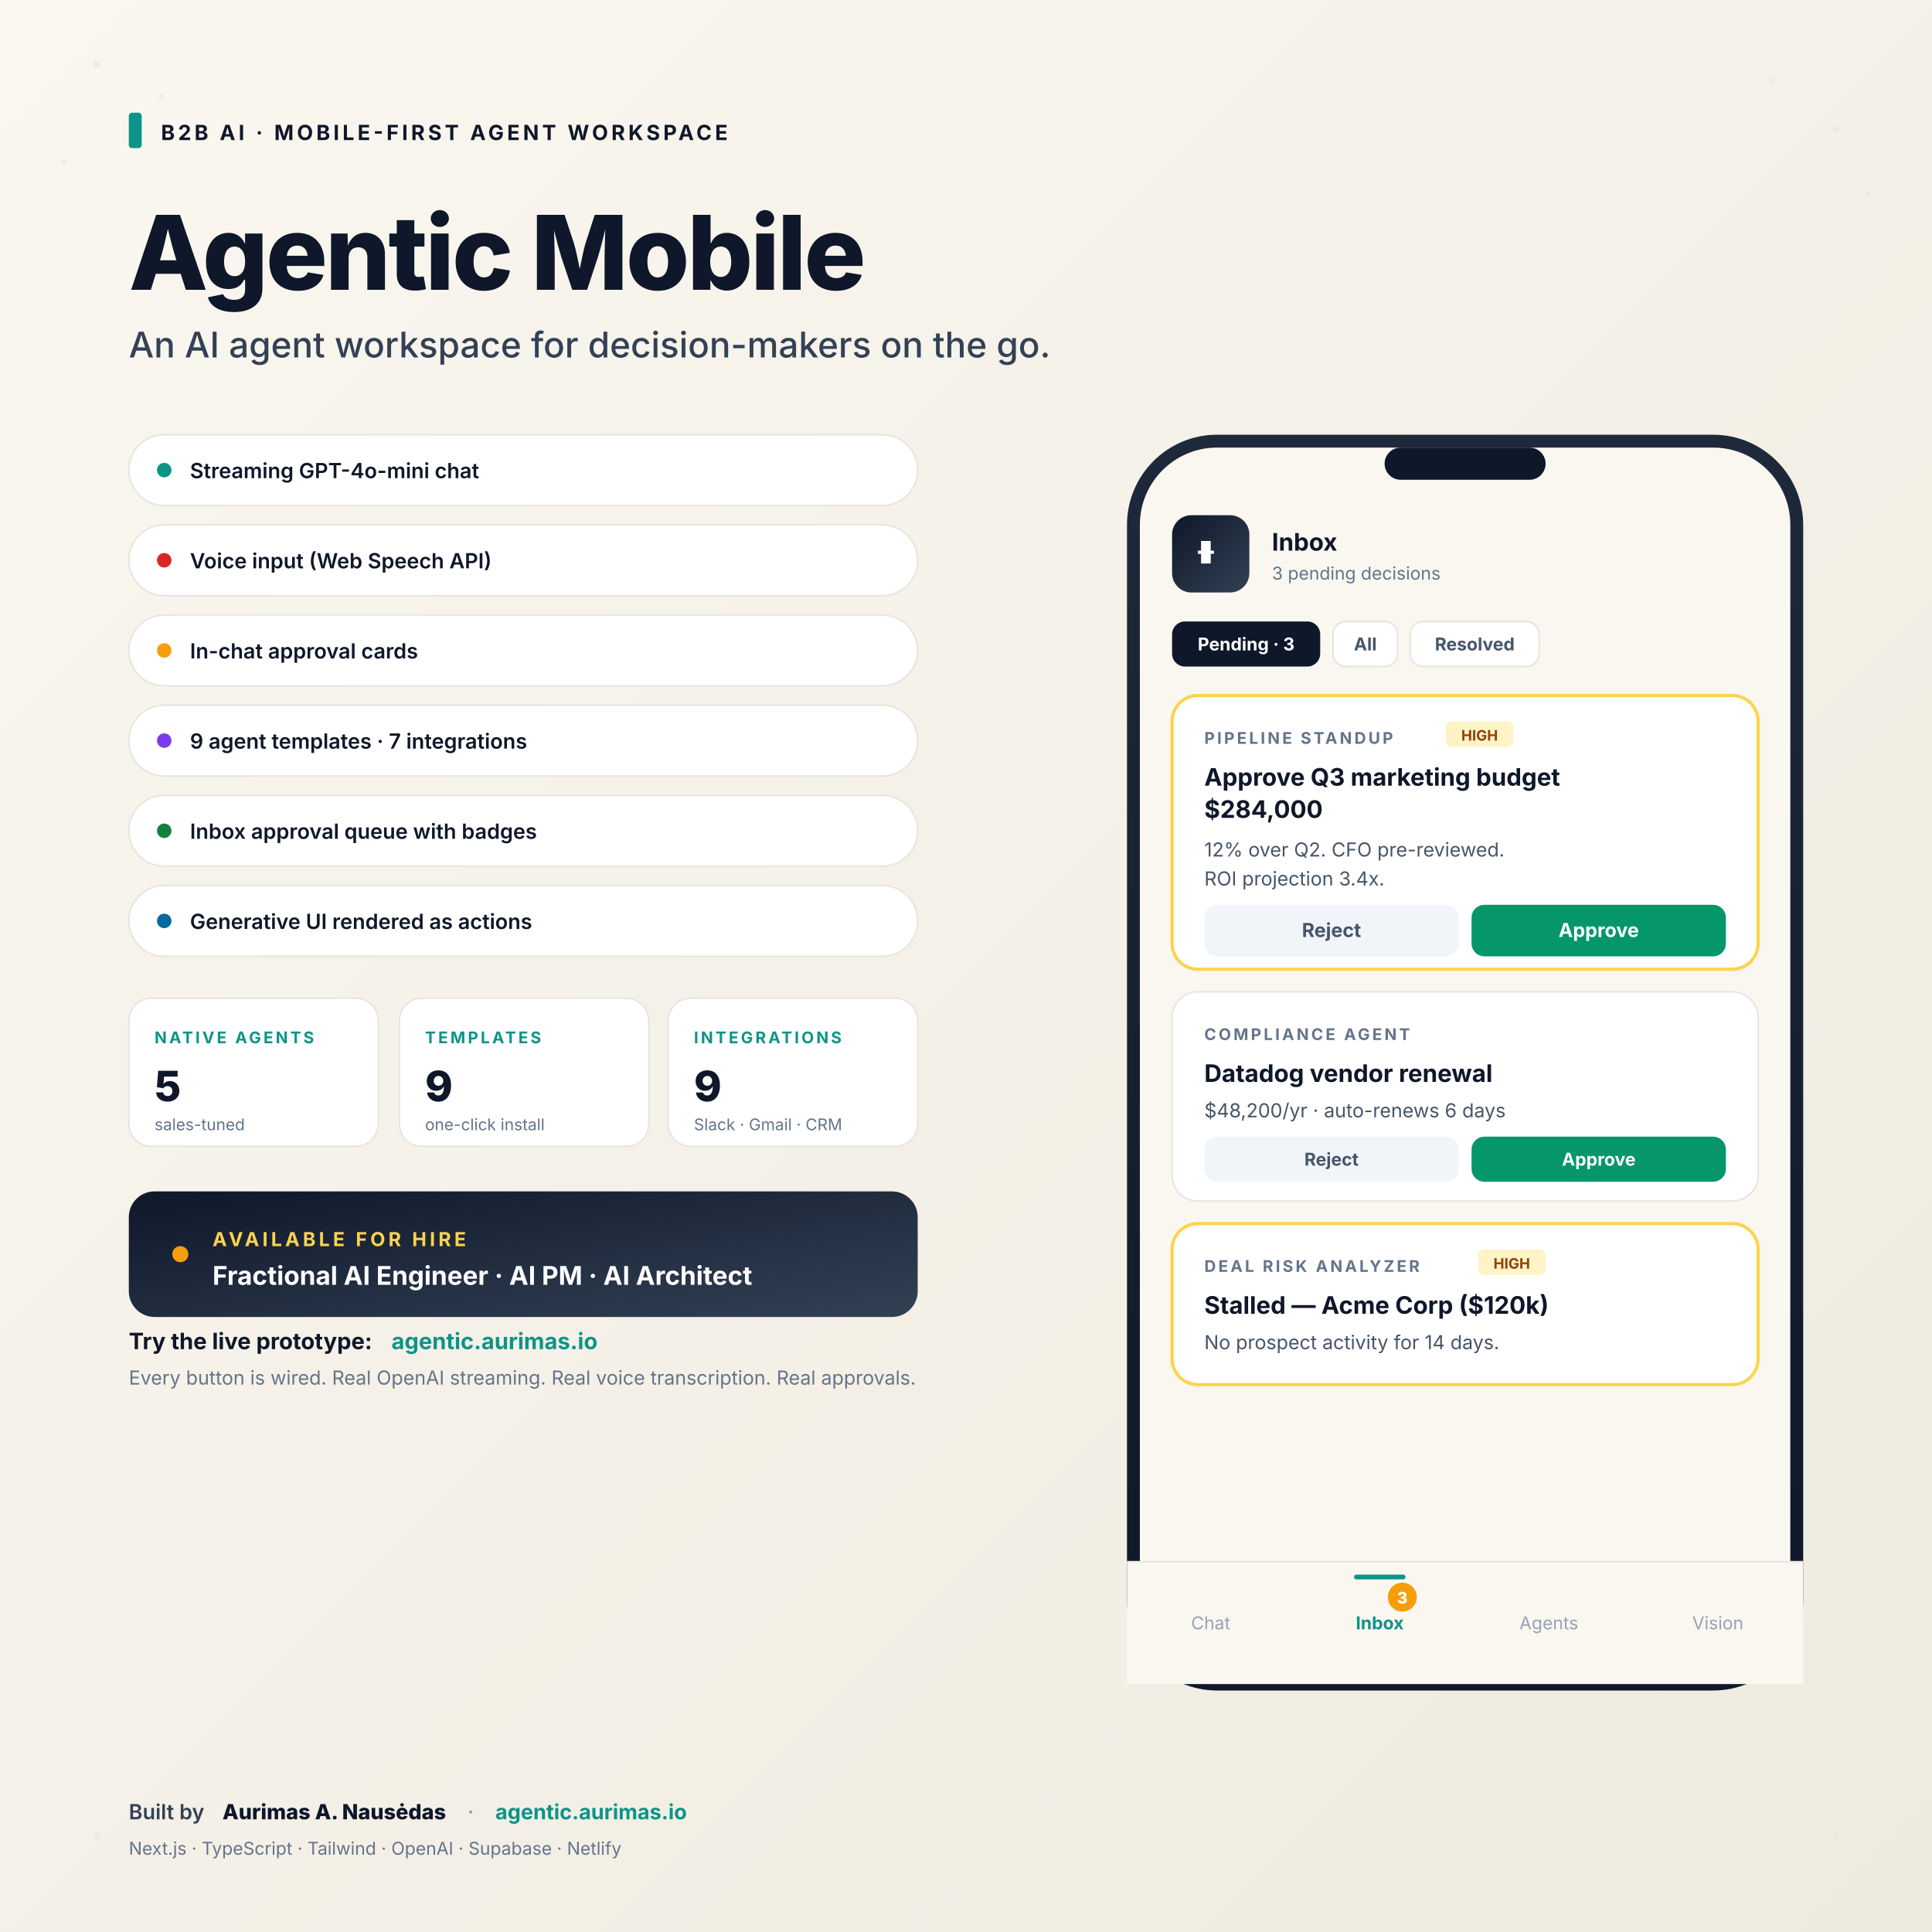
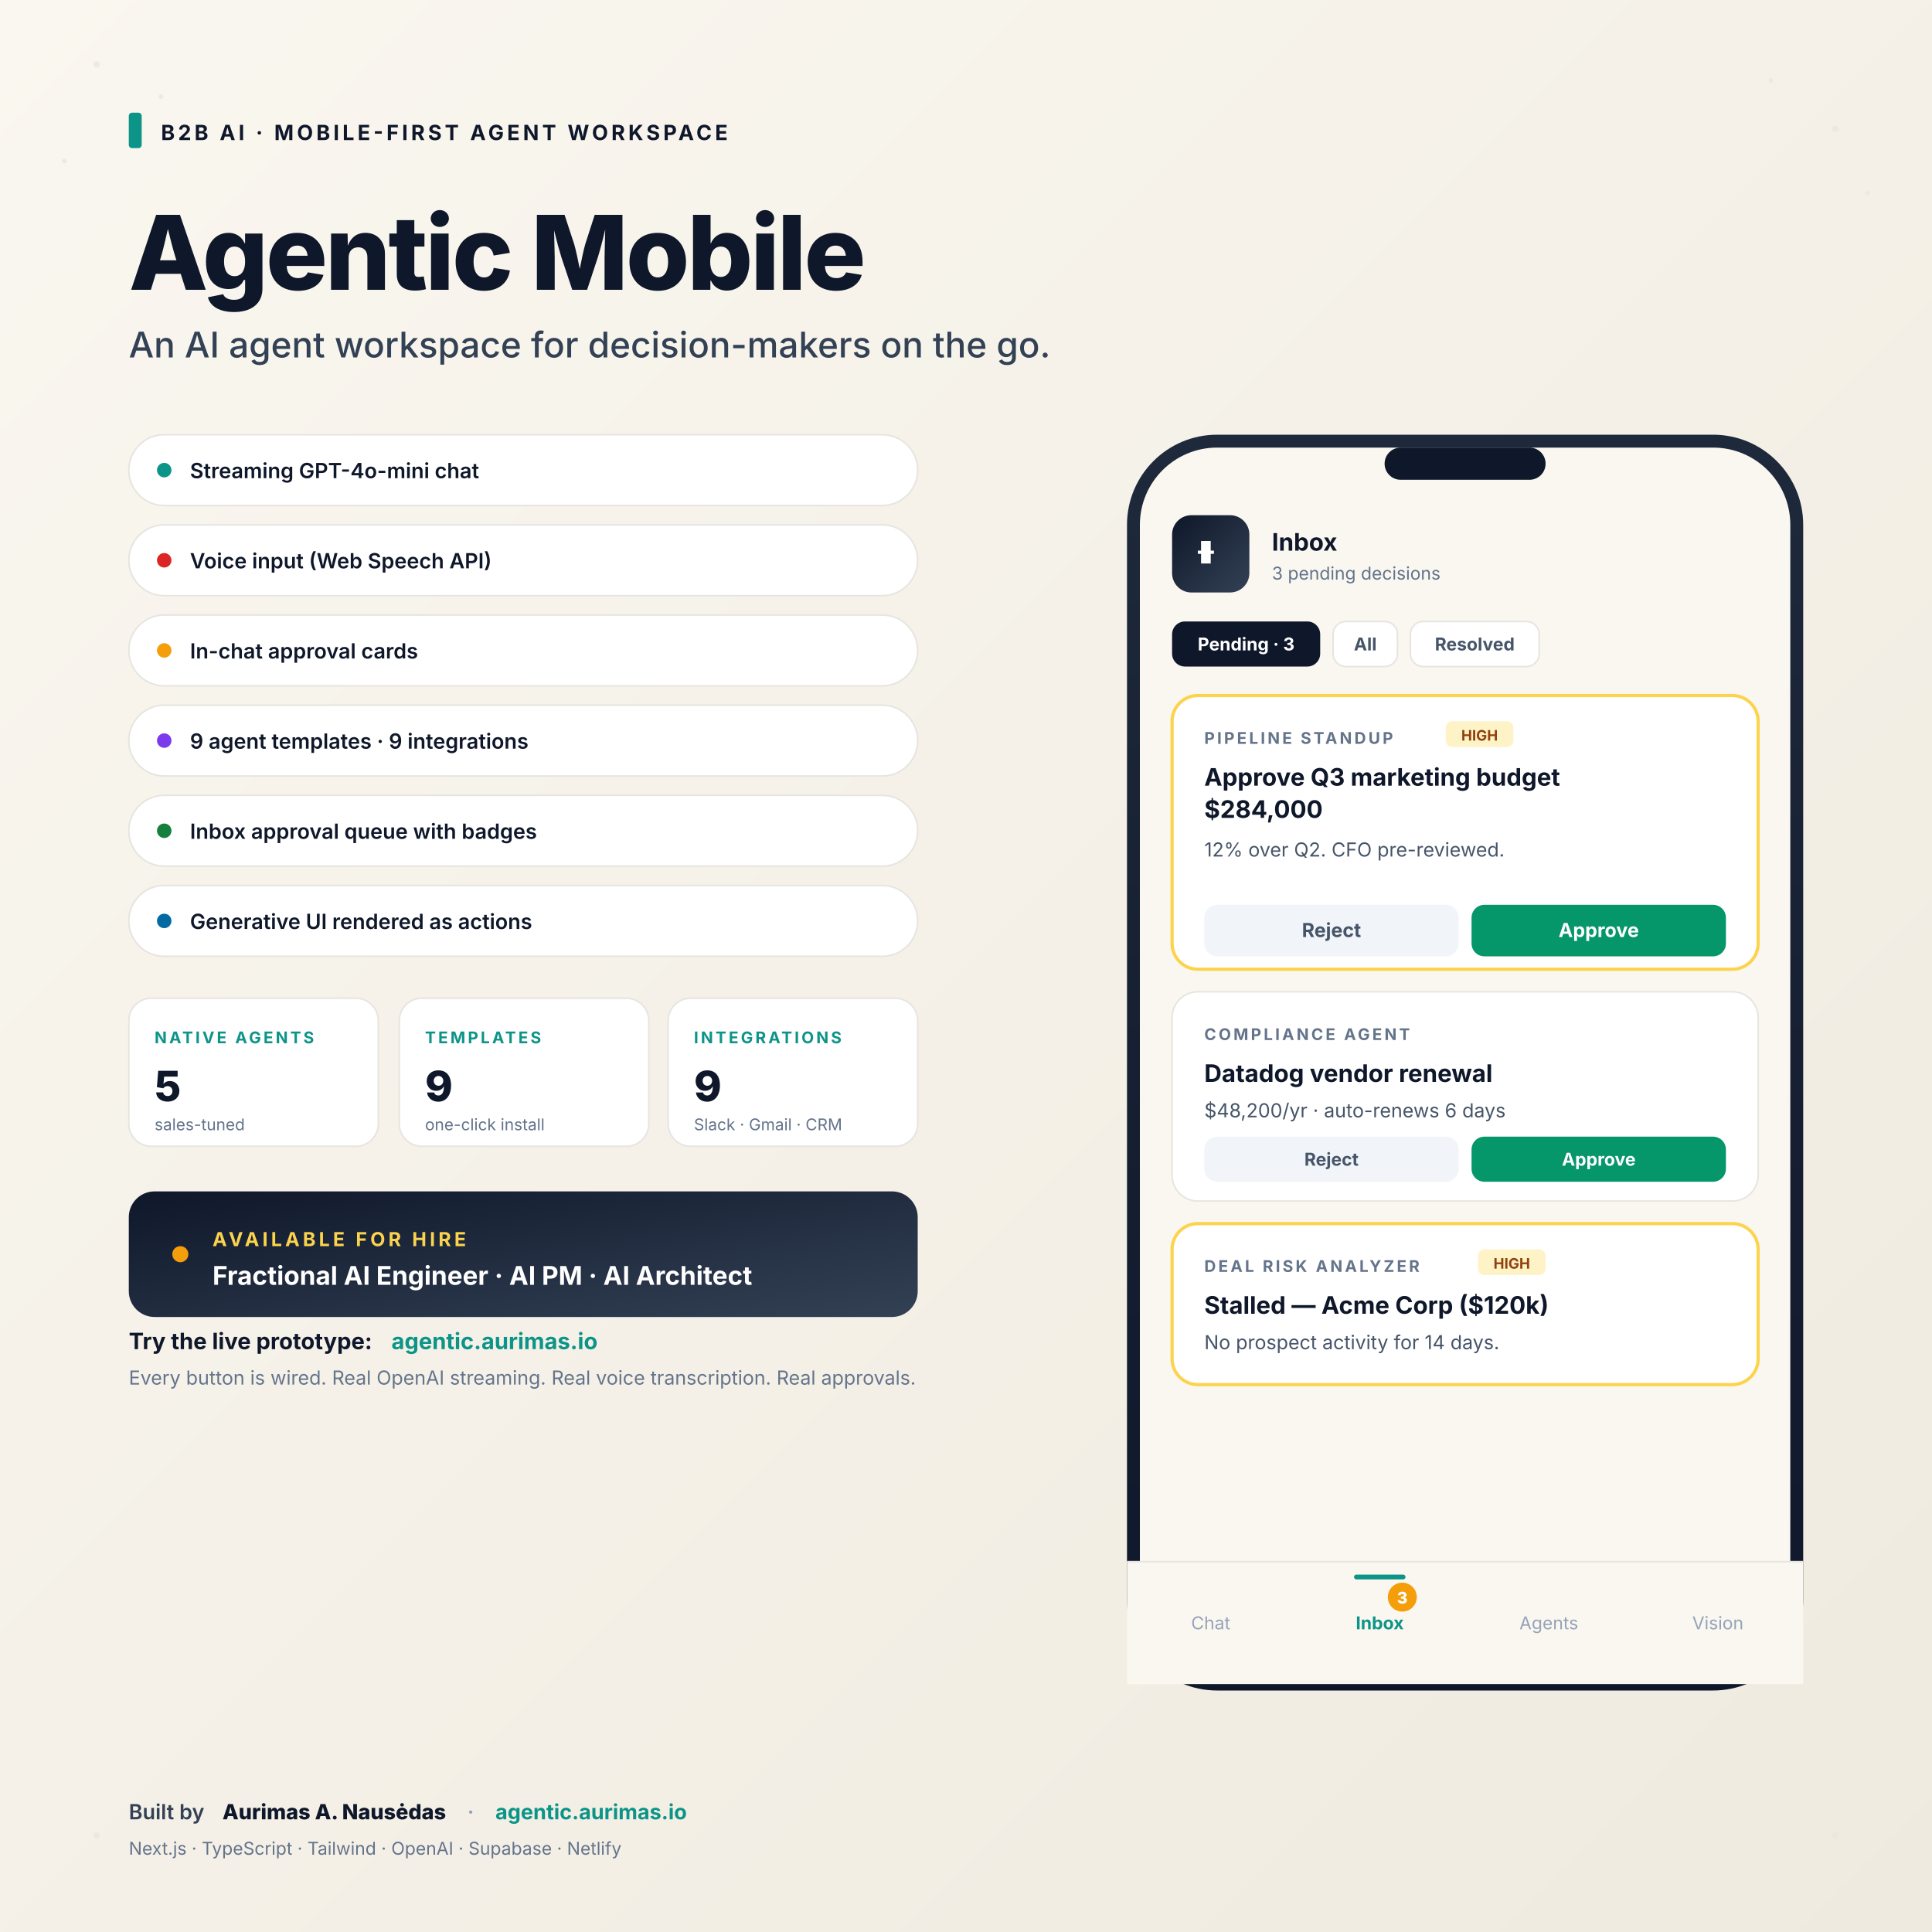
<svg xmlns="http://www.w3.org/2000/svg" viewBox="0 0 1200 1200" width="1200" height="1200" role="img" aria-label="Agentic Mobile — B2B AI Agent Workspace">
  <defs>
    <linearGradient id="bg" x1="0" y1="0" x2="1" y2="1">
      <stop offset="0%" stop-color="#FAF7F0" />
      <stop offset="100%" stop-color="#EFEADF" />
    </linearGradient>
    <linearGradient id="dark" x1="0" y1="0" x2="1" y2="1">
      <stop offset="0%" stop-color="#0F172A" />
      <stop offset="100%" stop-color="#334155" />
    </linearGradient>
    <linearGradient id="phone" x1="0" y1="0" x2="0" y2="1">
      <stop offset="0%" stop-color="#1E293B" />
      <stop offset="100%" stop-color="#0F172A" />
    </linearGradient>
  </defs>
  <rect width="1200" height="1200" fill="url(#bg)" />
  <g fill="#E7E5E0" opacity="0.7">
    <circle cx="60" cy="40" r="2" />
    <circle cx="100" cy="60" r="1.5" />
    <circle cx="40" cy="100" r="1.5" />
    <circle cx="1140" cy="80" r="2" />
    <circle cx="1100" cy="50" r="1.5" />
    <circle cx="1160" cy="120" r="1.5" />
    <circle cx="60" cy="1140" r="2" />
    <circle cx="1140" cy="1140" r="2" />
  </g>
  <g transform="translate(80 70)">
    <rect width="8" height="22" rx="2" fill="#0D9488" />
    <text x="20" y="17" font-family="Inter, system-ui, sans-serif" font-size="13" font-weight="700" fill="#0F172A" letter-spacing="2">B2B AI · MOBILE-FIRST AGENT WORKSPACE</text>
  </g>
  <text x="80" y="180" font-family="Inter, system-ui, sans-serif" font-size="64" font-weight="800" fill="#0F172A" letter-spacing="-1.5">Agentic Mobile</text>
  <text x="80" y="222" font-family="Inter, system-ui, sans-serif" font-size="22" font-weight="500" fill="#334155">An AI agent workspace for decision-makers on the go.</text>
  <g transform="translate(80 270)" font-family="Inter, system-ui, sans-serif" font-size="13" font-weight="600">
    <g>
      <rect width="490" height="44" rx="22" fill="#FFFFFF" stroke="#E7E5E0" />
      <circle cx="22" cy="22" r="4.5" fill="#0D9488" />
      <text x="38" y="27" fill="#0F172A">Streaming GPT-4o-mini chat</text>
    </g>
    <g transform="translate(0 56)">
      <rect width="490" height="44" rx="22" fill="#FFFFFF" stroke="#E7E5E0" />
      <circle cx="22" cy="22" r="4.5" fill="#DC2626" />
      <text x="38" y="27" fill="#0F172A">Voice input (Web Speech API)</text>
    </g>
    <g transform="translate(0 112)">
      <rect width="490" height="44" rx="22" fill="#FFFFFF" stroke="#E7E5E0" />
      <circle cx="22" cy="22" r="4.5" fill="#F59E0B" />
      <text x="38" y="27" fill="#0F172A">In-chat approval cards</text>
    </g>
    <g transform="translate(0 168)">
      <rect width="490" height="44" rx="22" fill="#FFFFFF" stroke="#E7E5E0" />
      <circle cx="22" cy="22" r="4.5" fill="#7C3AED" />
-       <text x="38" y="27" fill="#0F172A">9 agent templates · 7 integrations</text>
+       <text x="38" y="27" fill="#0F172A">9 agent templates · 9 integrations</text>
    </g>
    <g transform="translate(0 224)">
      <rect width="490" height="44" rx="22" fill="#FFFFFF" stroke="#E7E5E0" />
      <circle cx="22" cy="22" r="4.5" fill="#15803D" />
      <text x="38" y="27" fill="#0F172A">Inbox approval queue with badges</text>
    </g>
    <g transform="translate(0 280)">
      <rect width="490" height="44" rx="22" fill="#FFFFFF" stroke="#E7E5E0" />
      <circle cx="22" cy="22" r="4.5" fill="#0369A1" />
      <text x="38" y="27" fill="#0F172A">Generative UI rendered as actions</text>
    </g>
  </g>
  <g transform="translate(80 620)">
    <g>
      <rect width="155" height="92" rx="14" fill="#FFFFFF" stroke="#E7E5E0" />
      <text x="16" y="28" font-family="Inter, system-ui, sans-serif" font-size="10" font-weight="700" fill="#0D9488" letter-spacing="1.5">NATIVE AGENTS</text>
      <text x="16" y="64" font-family="Inter, system-ui, sans-serif" font-size="26" font-weight="800" fill="#0F172A">5</text>
      <text x="16" y="82" font-family="Inter, system-ui, sans-serif" font-size="10" fill="#64748B">sales-tuned</text>
    </g>
    <g transform="translate(168 0)">
      <rect width="155" height="92" rx="14" fill="#FFFFFF" stroke="#E7E5E0" />
      <text x="16" y="28" font-family="Inter, system-ui, sans-serif" font-size="10" font-weight="700" fill="#0D9488" letter-spacing="1.5">TEMPLATES</text>
      <text x="16" y="64" font-family="Inter, system-ui, sans-serif" font-size="26" font-weight="800" fill="#0F172A">9</text>
      <text x="16" y="82" font-family="Inter, system-ui, sans-serif" font-size="10" fill="#64748B">one-click install</text>
    </g>
    <g transform="translate(335 0)">
      <rect width="155" height="92" rx="14" fill="#FFFFFF" stroke="#E7E5E0" />
      <text x="16" y="28" font-family="Inter, system-ui, sans-serif" font-size="10" font-weight="700" fill="#0D9488" letter-spacing="1.5">INTEGRATIONS</text>
      <text x="16" y="64" font-family="Inter, system-ui, sans-serif" font-size="26" font-weight="800" fill="#0F172A">9</text>
      <text x="16" y="82" font-family="Inter, system-ui, sans-serif" font-size="10" fill="#64748B">Slack · Gmail · CRM</text>
    </g>
  </g>
  <g transform="translate(80 740)">
    <rect width="490" height="78" rx="16" fill="url(#dark)" />
    <circle cx="32" cy="39" r="5" fill="#F59E0B" />
    <text x="52" y="34" font-family="Inter, system-ui, sans-serif" font-size="12" font-weight="700" fill="#FCD34D" letter-spacing="2">AVAILABLE FOR HIRE</text>
    <text x="52" y="58" font-family="Inter, system-ui, sans-serif" font-size="16" font-weight="700" fill="#FFFFFF">Fractional AI Engineer · AI PM · AI Architect</text>
  </g>
  <g transform="translate(80 838)">
    <text font-family="Inter, system-ui, sans-serif" font-size="14" fill="#475569">
      <tspan font-weight="700" fill="#0F172A">Try the live prototype:</tspan>
      <tspan dx="8" fill="#0D9488" font-weight="700">agentic.aurimas.io</tspan>
    </text>
    <text x="0" y="22" font-family="Inter, system-ui, sans-serif" font-size="12" fill="#64748B">Every button is wired. Real OpenAI streaming. Real voice transcription. Real approvals.</text>
  </g>
  <g transform="translate(700 270)">
    <rect x="0" y="0" width="420" height="780" rx="56" fill="url(#phone)" />
    <rect x="8" y="8" width="404" height="764" rx="48" fill="#FAF7F0" />
    <rect x="160" y="8" width="100" height="20" rx="10" fill="#0F172A" />
    <g clip-path="inset(0 round 48px)">
      <g transform="translate(28 50)">
        <rect width="48" height="48" rx="12" fill="url(#dark)" />
        <path d="M18 16 L24 16 L24 22 L26 22 L26 24 L24 24 L24 30 L18 30 L18 24 L16 24 L16 22 L18 22 Z" fill="#FFFFFF" />
        <text x="62" y="22" font-family="Inter, system-ui, sans-serif" font-size="15" font-weight="700" fill="#0F172A">Inbox</text>
        <text x="62" y="40" font-family="Inter, system-ui, sans-serif" font-size="11" fill="#64748B">3 pending decisions</text>
      </g>
      <g transform="translate(28 116)" font-family="Inter, system-ui, sans-serif" font-size="11" font-weight="700">
        <g>
          <rect width="92" height="28" rx="8" fill="#0F172A" />
          <text x="46" y="18" text-anchor="middle" fill="#FFFFFF">Pending · 3</text>
        </g>
        <g transform="translate(100 0)">
          <rect width="40" height="28" rx="8" fill="#FFFFFF" stroke="#E7E5E0" />
          <text x="20" y="18" text-anchor="middle" fill="#475569">All</text>
        </g>
        <g transform="translate(148 0)">
          <rect width="80" height="28" rx="8" fill="#FFFFFF" stroke="#E7E5E0" />
          <text x="40" y="18" text-anchor="middle" fill="#475569">Resolved</text>
        </g>
      </g>
      <g transform="translate(28 162)">
        <rect width="364" height="170" rx="16" fill="#FFFFFF" stroke="#FCD34D" stroke-width="2" />
        <text x="20" y="30" font-family="Inter, system-ui, sans-serif" font-size="10" font-weight="700" fill="#64748B" letter-spacing="1.5">PIPELINE STANDUP</text>
        <g transform="translate(170 16)">
          <rect width="42" height="16" rx="4" fill="#FEF3C7" />
          <text x="21" y="12" text-anchor="middle" font-family="Inter, system-ui, sans-serif" font-size="9" font-weight="700" fill="#92400E">HIGH</text>
        </g>
        <text x="20" y="56" font-family="Inter, system-ui, sans-serif" font-size="15" font-weight="700" fill="#0F172A">Approve Q3 marketing budget</text>
        <text x="20" y="76" font-family="Inter, system-ui, sans-serif" font-size="15" font-weight="700" fill="#0F172A">$284,000</text>
        <text x="20" y="100" font-family="Inter, system-ui, sans-serif" font-size="12" fill="#475569">12% over Q2. CFO pre-reviewed.</text>
-         <text x="20" y="118" font-family="Inter, system-ui, sans-serif" font-size="12" fill="#475569">ROI projection 3.4x.</text>
        <g transform="translate(20 130)">
          <rect width="158" height="32" rx="8" fill="#F1F5F9" />
          <text x="79" y="20" text-anchor="middle" font-family="Inter, system-ui, sans-serif" font-size="12" font-weight="700" fill="#475569">Reject</text>
        </g>
        <g transform="translate(186 130)">
          <rect width="158" height="32" rx="8" fill="#059669" />
          <text x="79" y="20" text-anchor="middle" font-family="Inter, system-ui, sans-serif" font-size="12" font-weight="700" fill="#FFFFFF">Approve</text>
        </g>
      </g>
      <g transform="translate(28 346)">
        <rect width="364" height="130" rx="16" fill="#FFFFFF" stroke="#E7E5E0" />
        <text x="20" y="30" font-family="Inter, system-ui, sans-serif" font-size="10" font-weight="700" fill="#64748B" letter-spacing="1.5">COMPLIANCE AGENT</text>
        <text x="20" y="56" font-family="Inter, system-ui, sans-serif" font-size="15" font-weight="700" fill="#0F172A">Datadog vendor renewal</text>
        <text x="20" y="78" font-family="Inter, system-ui, sans-serif" font-size="12" fill="#475569">$48,200/yr · auto-renews 6 days</text>
        <g transform="translate(20 90)">
          <rect width="158" height="28" rx="8" fill="#F1F5F9" />
          <text x="79" y="18" text-anchor="middle" font-family="Inter, system-ui, sans-serif" font-size="11" font-weight="700" fill="#475569">Reject</text>
        </g>
        <g transform="translate(186 90)">
          <rect width="158" height="28" rx="8" fill="#059669" />
          <text x="79" y="18" text-anchor="middle" font-family="Inter, system-ui, sans-serif" font-size="11" font-weight="700" fill="#FFFFFF">Approve</text>
        </g>
      </g>
      <g transform="translate(28 490)">
        <rect width="364" height="100" rx="16" fill="#FFFFFF" stroke="#FCD34D" stroke-width="2" />
        <text x="20" y="30" font-family="Inter, system-ui, sans-serif" font-size="10" font-weight="700" fill="#64748B" letter-spacing="1.5">DEAL RISK ANALYZER</text>
        <g transform="translate(190 16)">
          <rect width="42" height="16" rx="4" fill="#FEF3C7" />
          <text x="21" y="12" text-anchor="middle" font-family="Inter, system-ui, sans-serif" font-size="9" font-weight="700" fill="#92400E">HIGH</text>
        </g>
        <text x="20" y="56" font-family="Inter, system-ui, sans-serif" font-size="15" font-weight="700" fill="#0F172A">Stalled — Acme Corp ($120k)</text>
        <text x="20" y="78" font-family="Inter, system-ui, sans-serif" font-size="12" fill="#475569">No prospect activity for 14 days.</text>
      </g>
      <g transform="translate(0 700)">
        <rect width="420" height="76" fill="#FAF7F0" />
        <line x1="0" y1="0" x2="420" y2="0" stroke="#E7E5E0" />
        <text x="52" y="42" text-anchor="middle" font-family="Inter, system-ui, sans-serif" font-size="11" fill="#94A3B8">Chat</text>
        <g transform="translate(157 8)">
          <rect x="-16" y="0" width="32" height="3" rx="1.5" fill="#0D9488" />
          <text x="0" y="34" text-anchor="middle" font-family="Inter, system-ui, sans-serif" font-size="11" font-weight="700" fill="#0D9488">Inbox</text>
          <circle cx="14" cy="14" r="9" fill="#F59E0B" />
          <text x="14" y="18" text-anchor="middle" font-family="Inter, system-ui, sans-serif" font-size="10" font-weight="800" fill="#FFFFFF">3</text>
        </g>
        <text x="262" y="42" text-anchor="middle" font-family="Inter, system-ui, sans-serif" font-size="11" fill="#94A3B8">Agents</text>
        <text x="367" y="42" text-anchor="middle" font-family="Inter, system-ui, sans-serif" font-size="11" fill="#94A3B8">Vision</text>
      </g>
    </g>
  </g>
  <g transform="translate(80 1130)" font-family="Inter, system-ui, sans-serif">
    <text font-size="13" font-weight="600" fill="#334155">
      <tspan>Built by</tspan>
      <tspan dx="8" fill="#0F172A" font-weight="800">Aurimas A. Nausėdas</tspan>
      <tspan dx="10" fill="#94A3B8">·</tspan>
      <tspan dx="10" fill="#0D9488" font-weight="700">agentic.aurimas.io</tspan>
    </text>
    <text y="22" font-size="11" fill="#64748B">Next.js · TypeScript · Tailwind · OpenAI · Supabase · Netlify</text>
  </g>
</svg>
